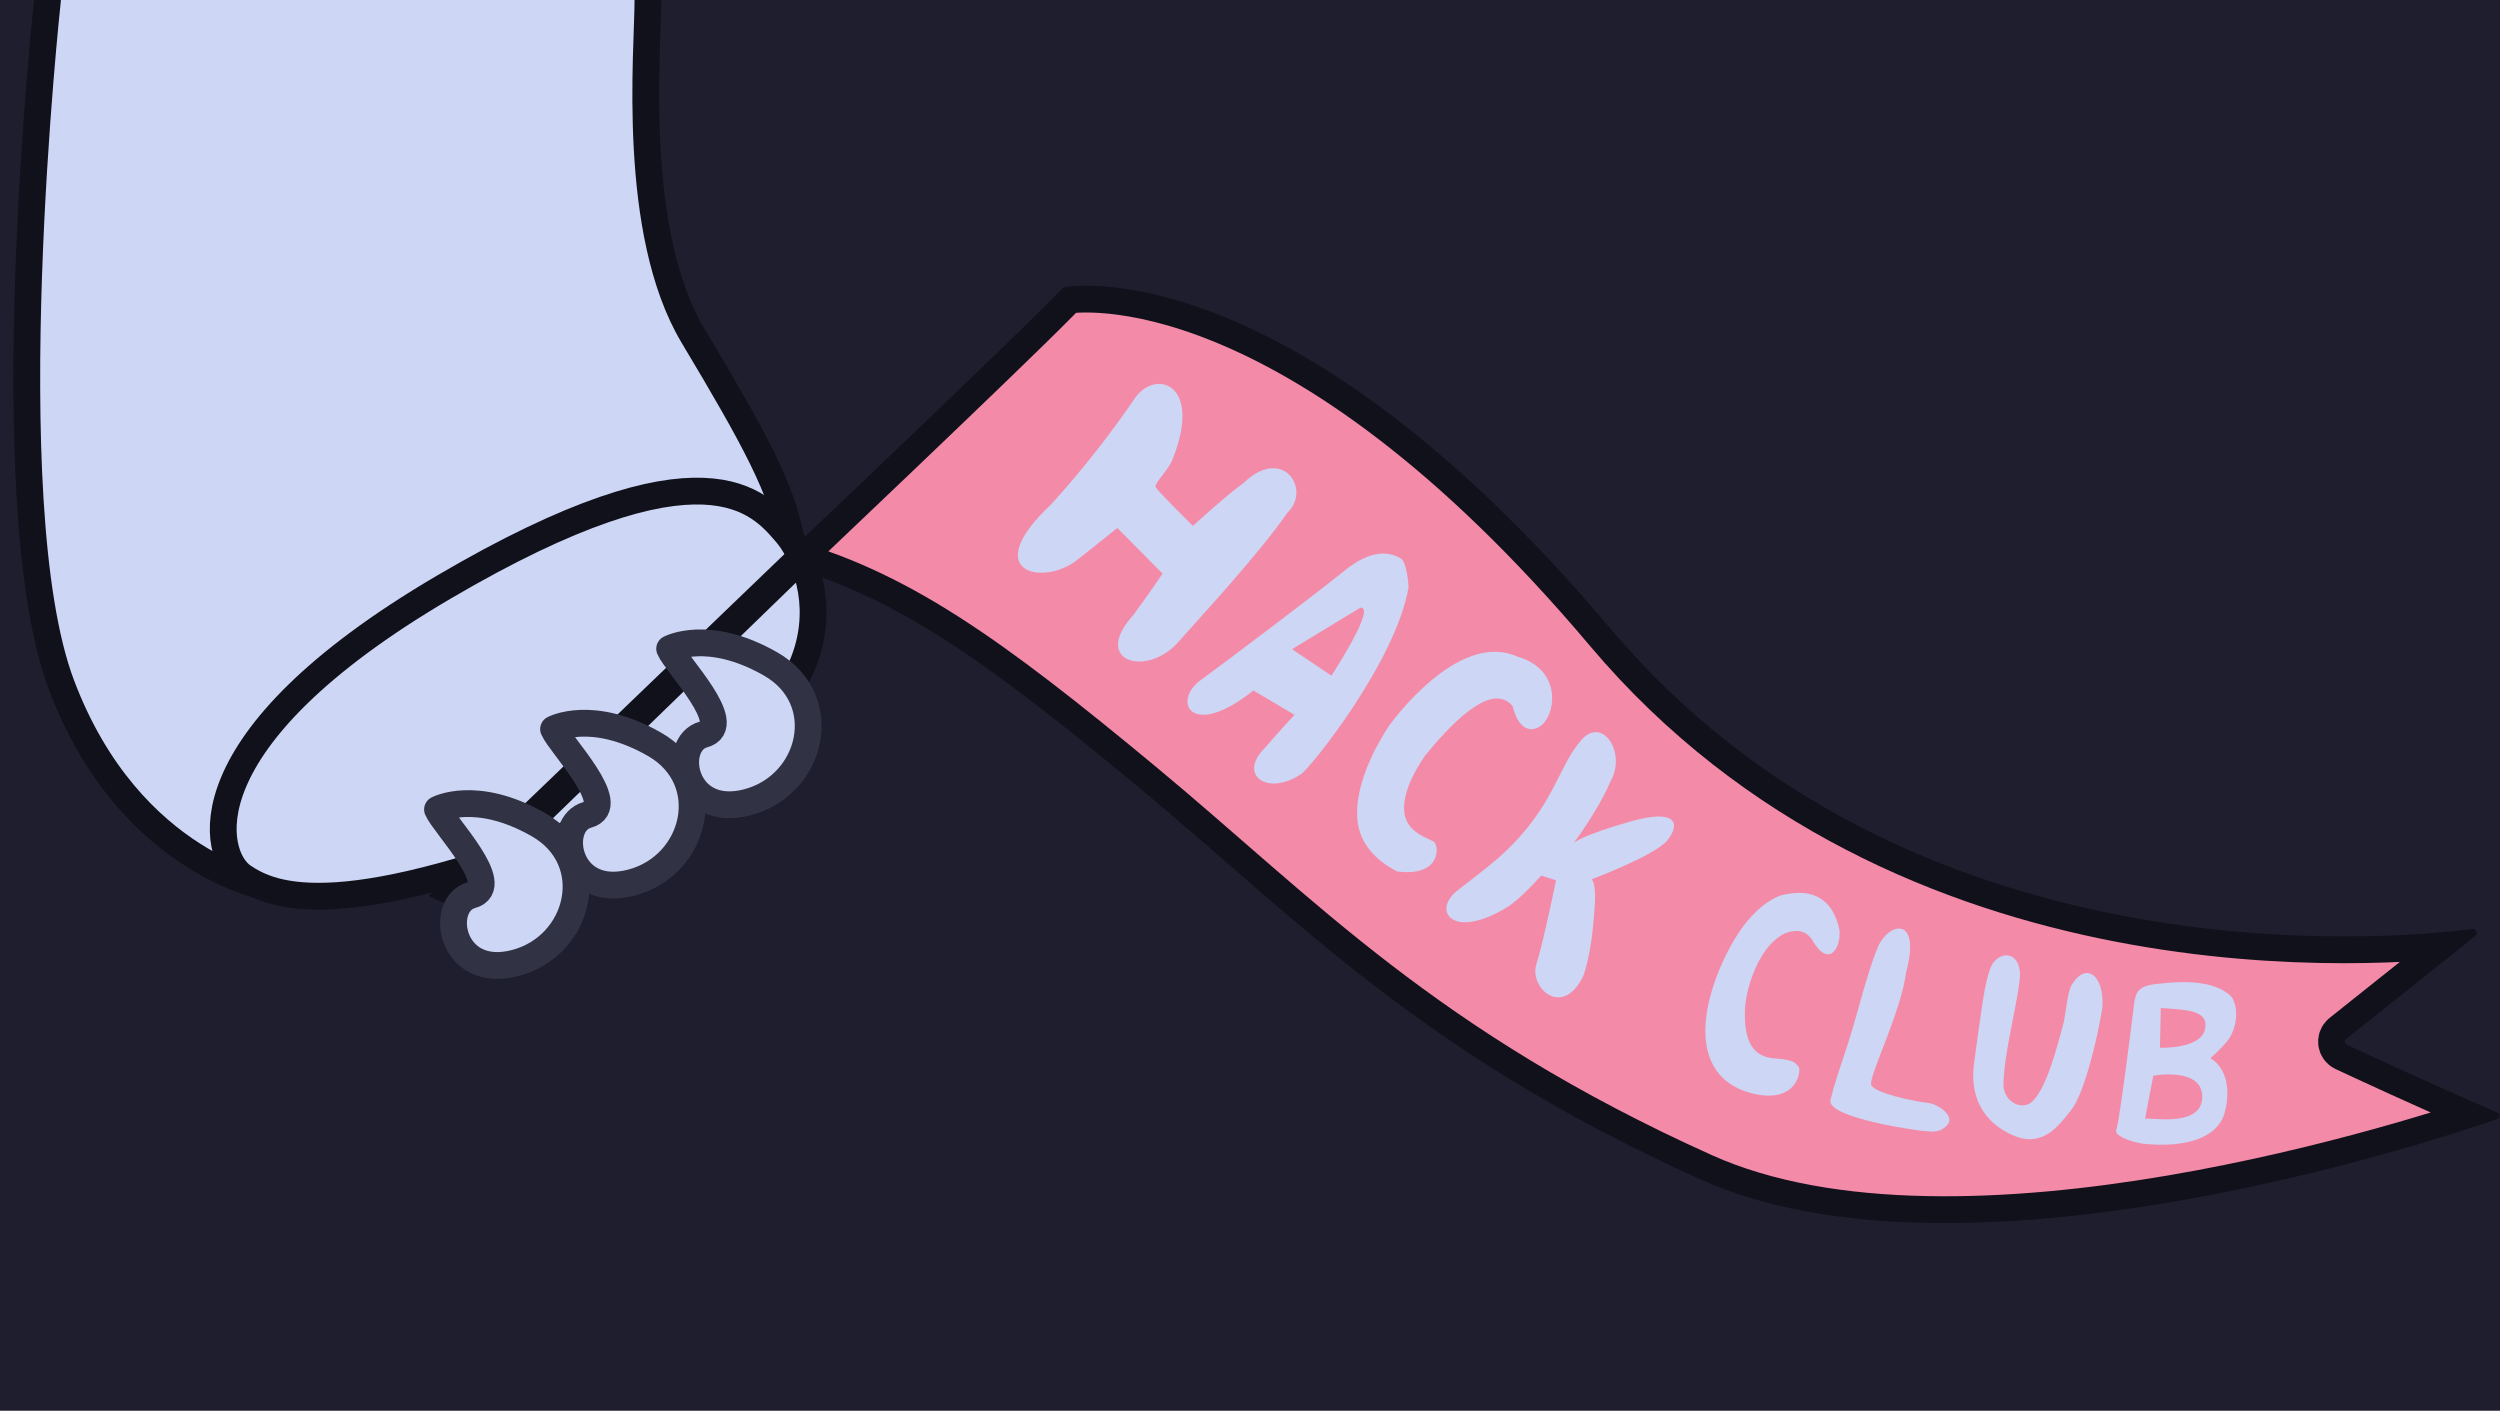
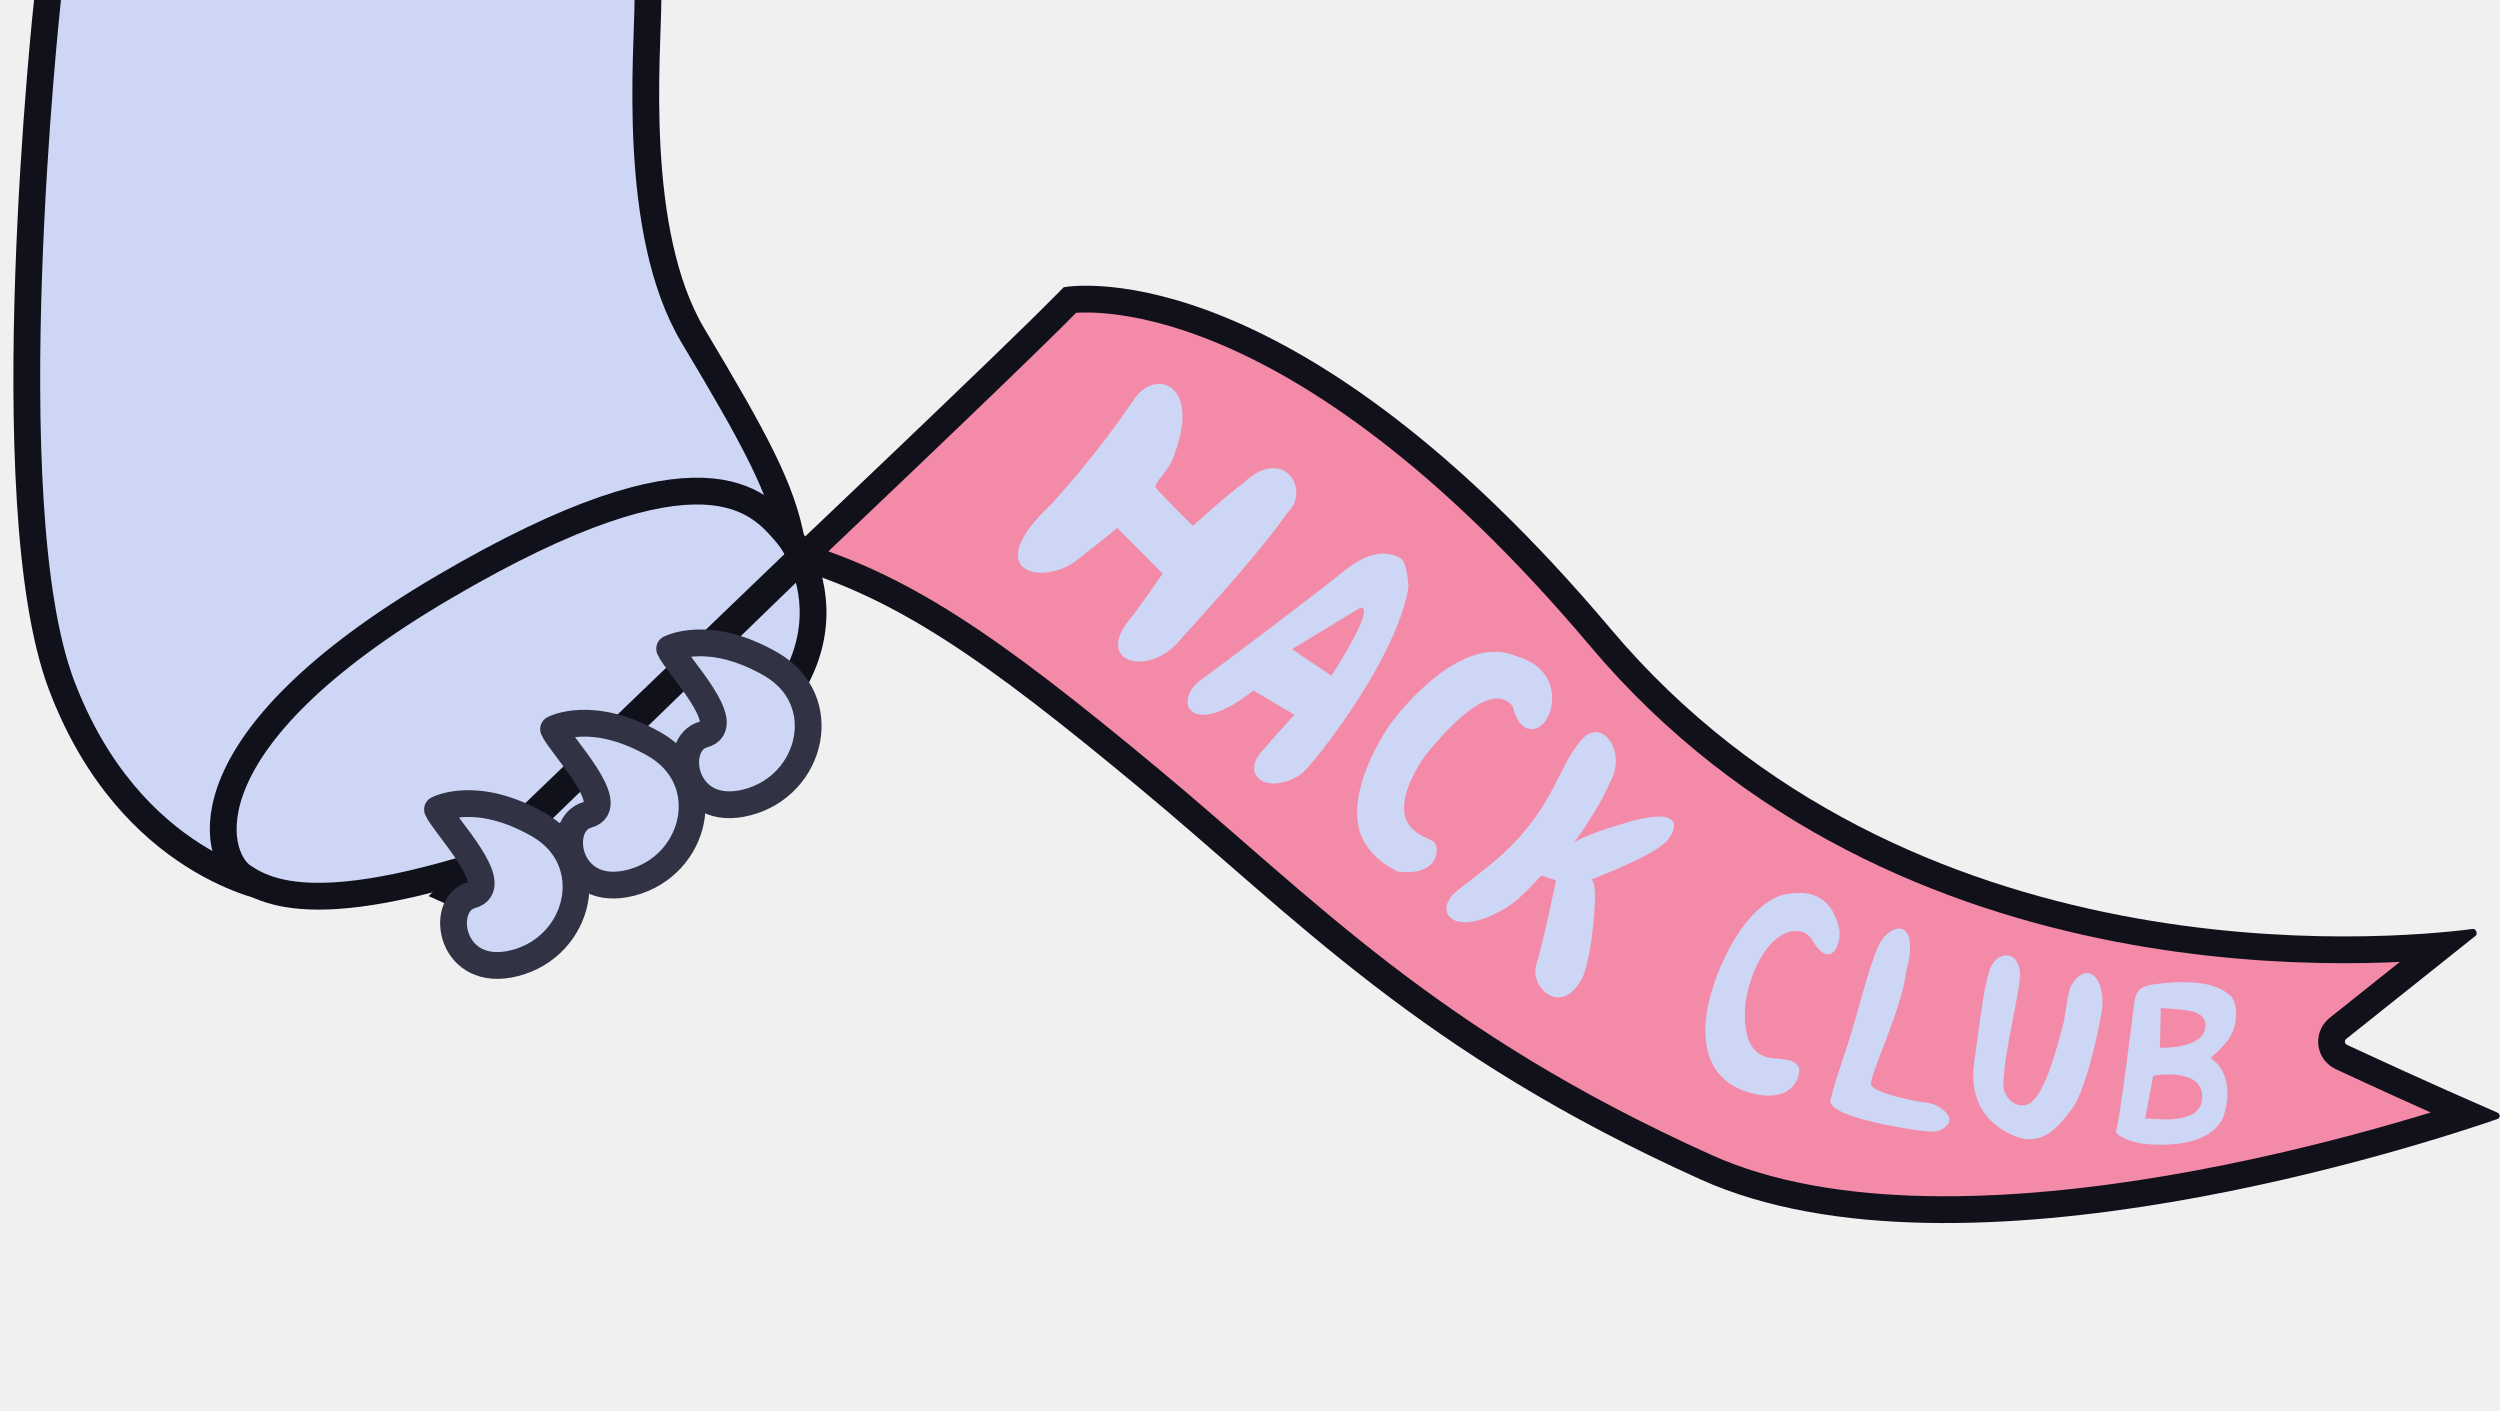
<svg xmlns="http://www.w3.org/2000/svg" width="280" height="158" viewBox="0 0 280 158" fill="none">
-   <rect width="280" height="158" fill="#1E1E2E" />
  <mask id="mask0_0_1" style="mask-type:luminance" maskUnits="userSpaceOnUse" x="0" y="0" width="280" height="158">
    <path d="M0 0H280V157.5H0V0Z" fill="white" />
  </mask>
  <g mask="url(#mask0_0_1)">
    <path fill-rule="evenodd" clip-rule="evenodd" d="M5.456 0C5.456 0 5.152 2.704 4.758 7.143C3.355 22.954 0.807 60.77 6.784 76.699C14.437 97.099 26.663 97.999 26.663 97.999C26.663 97.999 87.297 56.999 86.999 58.299C86.701 59.599 86.005 53.299 79.047 41.6C72.089 29.9 72.031 5.7 72.031 0" fill="#CDD6F4" />
    <path d="M5.32 0C5.32 0 -0.821 56.299 6.879 76.699C14.579 97.099 30.642 99.56 30.642 99.56C30.642 99.56 89.683 66.441 88.642 60.635C87.602 54.828 84.638 49.336 77.638 37.637C70.638 25.937 72.569 5.7 72.569 0" stroke="#11111B" stroke-width="3" stroke-linecap="round" stroke-linejoin="round" />
    <path fill-rule="evenodd" clip-rule="evenodd" d="M88.092 59.766C85.084 56.292 78.992 48.566 49.692 65.766C20.393 82.966 23.793 95.866 27.193 98.166C30.593 100.466 38.292 103.766 68.292 91.566C98.292 79.366 91.1 63.24 88.092 59.766Z" fill="#CDD6F4" stroke="#11111B" stroke-width="3" stroke-linecap="round" stroke-linejoin="round" />
    <mask id="mask1_0_1" style="mask-type:luminance" maskUnits="userSpaceOnUse" x="87" y="32" width="193" height="105">
      <path fill-rule="evenodd" clip-rule="evenodd" d="M119.139 32.17C120.843 31.872 145.187 28.674 180.393 70.43C213.648 109.872 267.136 105.335 276.965 104.039C277.291 103.995 277.536 104.594 277.279 104.798L262.781 116.355C262.553 116.537 262.593 116.895 262.858 117.018C264.854 117.951 271.823 121.187 279.713 124.616C280.04 124.757 280.058 125.211 279.721 125.328C272.214 127.926 219.682 145.256 190.49 132.109C159.001 117.925 145.261 102.889 127.63 88.257C110.268 73.849 100.039 66.55 87 63.1C87 63.1 111.99 39.418 117.843 33.475C118.661 32.645 119.131 32.171 119.139 32.17Z" fill="white" />
    </mask>
    <g mask="url(#mask1_0_1)">
      <path fill-rule="evenodd" clip-rule="evenodd" d="M119.139 32.17C120.843 31.872 145.187 28.674 180.393 70.43C213.648 109.872 267.136 105.335 276.965 104.039C277.291 103.995 277.536 104.594 277.279 104.798L262.781 116.355C262.553 116.537 262.593 116.895 262.858 117.018C264.854 117.951 271.823 121.187 279.713 124.616C280.04 124.757 280.058 125.211 279.721 125.328C272.214 127.926 219.682 145.256 190.49 132.109C159.001 117.925 145.261 102.889 127.63 88.257C110.268 73.849 100.039 66.55 87 63.1C87 63.1 111.99 39.418 117.843 33.475C118.661 32.645 119.131 32.171 119.139 32.17Z" fill="#F38BA8" stroke="#11111B" stroke-width="6" />
    </g>
    <path fill-rule="evenodd" clip-rule="evenodd" d="M127.091 44.619C125.396 47.105 122.388 51.333 117.758 56.463C109.446 64.225 116.978 65.74 120.723 62.647C122.871 60.974 125.136 59.13 125.136 59.13L130.213 64.247C130.213 64.247 128.46 66.819 126.914 68.904C122.285 74.033 128.229 75.845 131.78 72.114C133.498 70.147 141.006 62.086 144.161 57.455C146.951 54.84 143.688 49.834 139.269 54.101C137.297 55.516 133.607 58.899 133.607 58.899C133.607 58.899 129.383 54.745 129.414 54.515C129.448 53.91 130.669 52.859 131.256 51.627C134.826 42.878 129.37 41.275 127.091 44.619Z" fill="#CDD6F4" />
    <path fill-rule="evenodd" clip-rule="evenodd" d="M150.596 63.907C153.559 61.5 155.587 61.787 156.857 62.529C157.412 62.836 157.667 64.358 157.759 65.752C156.383 74.037 146.74 86.071 145.707 86.706C142.017 89.195 138.562 86.853 141.665 83.767C143.351 81.801 144.99 80.063 144.99 80.063L140.381 77.335C133.232 83.026 131.201 78.38 134.618 76.07C138.419 73.272 146.62 67.093 150.596 63.907ZM144.704 72.706L149.12 75.677C149.12 75.677 154.243 67.852 152.349 68.067L144.704 72.706Z" fill="#CDD6F4" />
    <path fill-rule="evenodd" clip-rule="evenodd" d="M172.852 81.043C174.288 79.544 174.789 74.916 169.887 73.518C163.204 70.566 155.642 81.199 155.642 81.199C155.642 81.199 151.989 86.353 152.001 90.992C151.916 95.422 155.762 97.168 156.468 97.6C161.432 98.254 161.247 94.667 160.541 94.236C159.612 93.759 158.25 93.334 157.591 92.013C156.464 89.792 158.409 86.317 159.67 84.545C162.046 81.68 166.963 76.079 169.421 79.098C170.229 82.39 172.069 81.874 172.852 81.043Z" fill="#CDD6F4" />
    <path fill-rule="evenodd" clip-rule="evenodd" d="M177.217 82.765C174.434 85.814 174.205 90.243 168.211 95.733C166.762 97.081 163.676 99.36 163.278 99.701C160.272 102.044 162.751 105.339 168.798 101.603C170.231 100.771 172.616 98.063 172.616 98.063L174.274 98.597C174.274 98.597 172.919 105.288 172.066 108.031C171.274 110.693 175.077 114.123 177.359 109.227C177.961 107.467 178.401 104.92 178.601 101.523C178.601 101.523 178.834 99.074 178.259 98.483C178.259 98.483 185.44 95.784 186.775 94.083C188.173 92.301 187.898 90.5 182.545 92.025C177.194 93.55 176.272 94.394 176.272 94.394C176.272 94.394 179.052 90.685 180.368 87.52C182.193 84.366 179.553 80.283 177.217 82.765Z" fill="#CDD6F4" />
    <path fill-rule="evenodd" clip-rule="evenodd" d="M199.427 100.295C197.02 101.195 194.578 103.82 192.584 108.558C189.666 115.657 190.754 120.981 196.061 122.409C201.37 123.837 201.813 119.742 201.411 119.42C201.089 119.16 201.185 118.699 198.814 118.548C196.44 118.397 195.314 116.818 195.432 113.137C195.534 110.657 196.914 106.37 199.467 104.778C200.227 104.308 200.742 104.318 201.033 104.282C202.196 104.136 202.888 105.097 202.986 105.308C204.707 108.308 206.13 106.485 206.038 104.252C205.382 100.894 203.222 99.295 199.427 100.295Z" fill="#CDD6F4" />
    <path fill-rule="evenodd" clip-rule="evenodd" d="M210.364 105.988C211.535 103.322 215.198 102.51 213.487 108.881C212.95 113.254 209.306 120.534 209.568 121.478C209.83 122.422 214.513 123.379 215.839 123.509C217.163 123.641 219.054 125.104 218.057 126.041C217.138 127.043 215.99 126.66 215.7 126.695C215.41 126.73 204.52 125.25 205.016 123.193C205.514 121.137 205.884 120.254 206.979 116.863C208.075 113.471 209.192 108.654 210.364 105.988Z" fill="#CDD6F4" />
    <path fill-rule="evenodd" clip-rule="evenodd" d="M222.865 108.585C223.52 106.571 226.006 106.28 226.231 108.86C226.386 110.852 224.279 118.249 224.395 121.81C224.646 123.343 226.162 124.283 227.41 123.541C229.046 122.307 230.242 117.922 231.166 114.387C231.482 112.638 231.571 111.231 231.99 110.363C233.666 107.56 235.722 109.33 235.464 112.86C234.866 116.654 233.369 122.544 232.013 124.267C230.721 125.908 229.188 128.024 226.536 127.516C225.852 127.373 220.336 125.786 221.067 119.296C221.991 112.559 222.209 110.598 222.865 108.585Z" fill="#CDD6F4" />
    <path fill-rule="evenodd" clip-rule="evenodd" d="M241.63 110.195C245.684 109.705 248.371 110.121 249.935 111.636C250.725 112.799 250.601 114.964 249.591 116.42C248.627 117.649 247.55 118.519 247.55 118.519C249.356 119.561 249.89 122.071 249.137 124.702C248.385 127.333 245.012 128.608 240.04 128.099C238.398 127.853 236.852 127.151 237.011 126.612C237.412 125.6 239.059 112.137 239.059 112.137C239.267 111.37 239.233 110.412 241.63 110.195ZM242.005 112.892L241.917 117.348C241.917 117.348 246.487 117.536 246.966 115.256C247.443 112.974 244.451 113.115 242.005 112.892ZM241.167 120.477C241.167 120.477 240.195 125.56 240.243 125.332C240.355 125.022 246.529 126.446 246.65 122.947C246.771 119.45 241.167 120.477 241.167 120.477Z" fill="#CDD6F4" />
    <path d="M90 60L48 100.362L51.379 101.867L92.5 62L90 60Z" fill="#11111B" />
    <path fill-rule="evenodd" clip-rule="evenodd" d="M75 72.658C75.7 74.358 82.5 81.258 78.8 82.258C75.1 83.258 76.4 91.758 83.7 89.858C91 87.958 93.3 78.358 86.3 74.358C79.3 70.358 75 72.658 75 72.658Z" fill="#CDD6F4" stroke="#313244" stroke-width="3" stroke-linecap="round" stroke-linejoin="round" />
    <path fill-rule="evenodd" clip-rule="evenodd" d="M62 81.658C62.7 83.358 69.5 90.258 65.8 91.258C62.1 92.258 63.4 100.758 70.7 98.858C78 96.958 80.3 87.358 73.3 83.358C66.3 79.358 62 81.658 62 81.658Z" fill="#CDD6F4" stroke="#313244" stroke-width="3" stroke-linecap="round" stroke-linejoin="round" />
    <path fill-rule="evenodd" clip-rule="evenodd" d="M49 90.658C49.7 92.358 56.5 99.258 52.8 100.258C49.1 101.258 50.4 109.758 57.7 107.858C65 105.958 67.3 96.358 60.3 92.358C53.3 88.358 49 90.658 49 90.658Z" fill="#CDD6F4" stroke="#313244" stroke-width="3" stroke-linecap="round" stroke-linejoin="round" />
  </g>
</svg>
